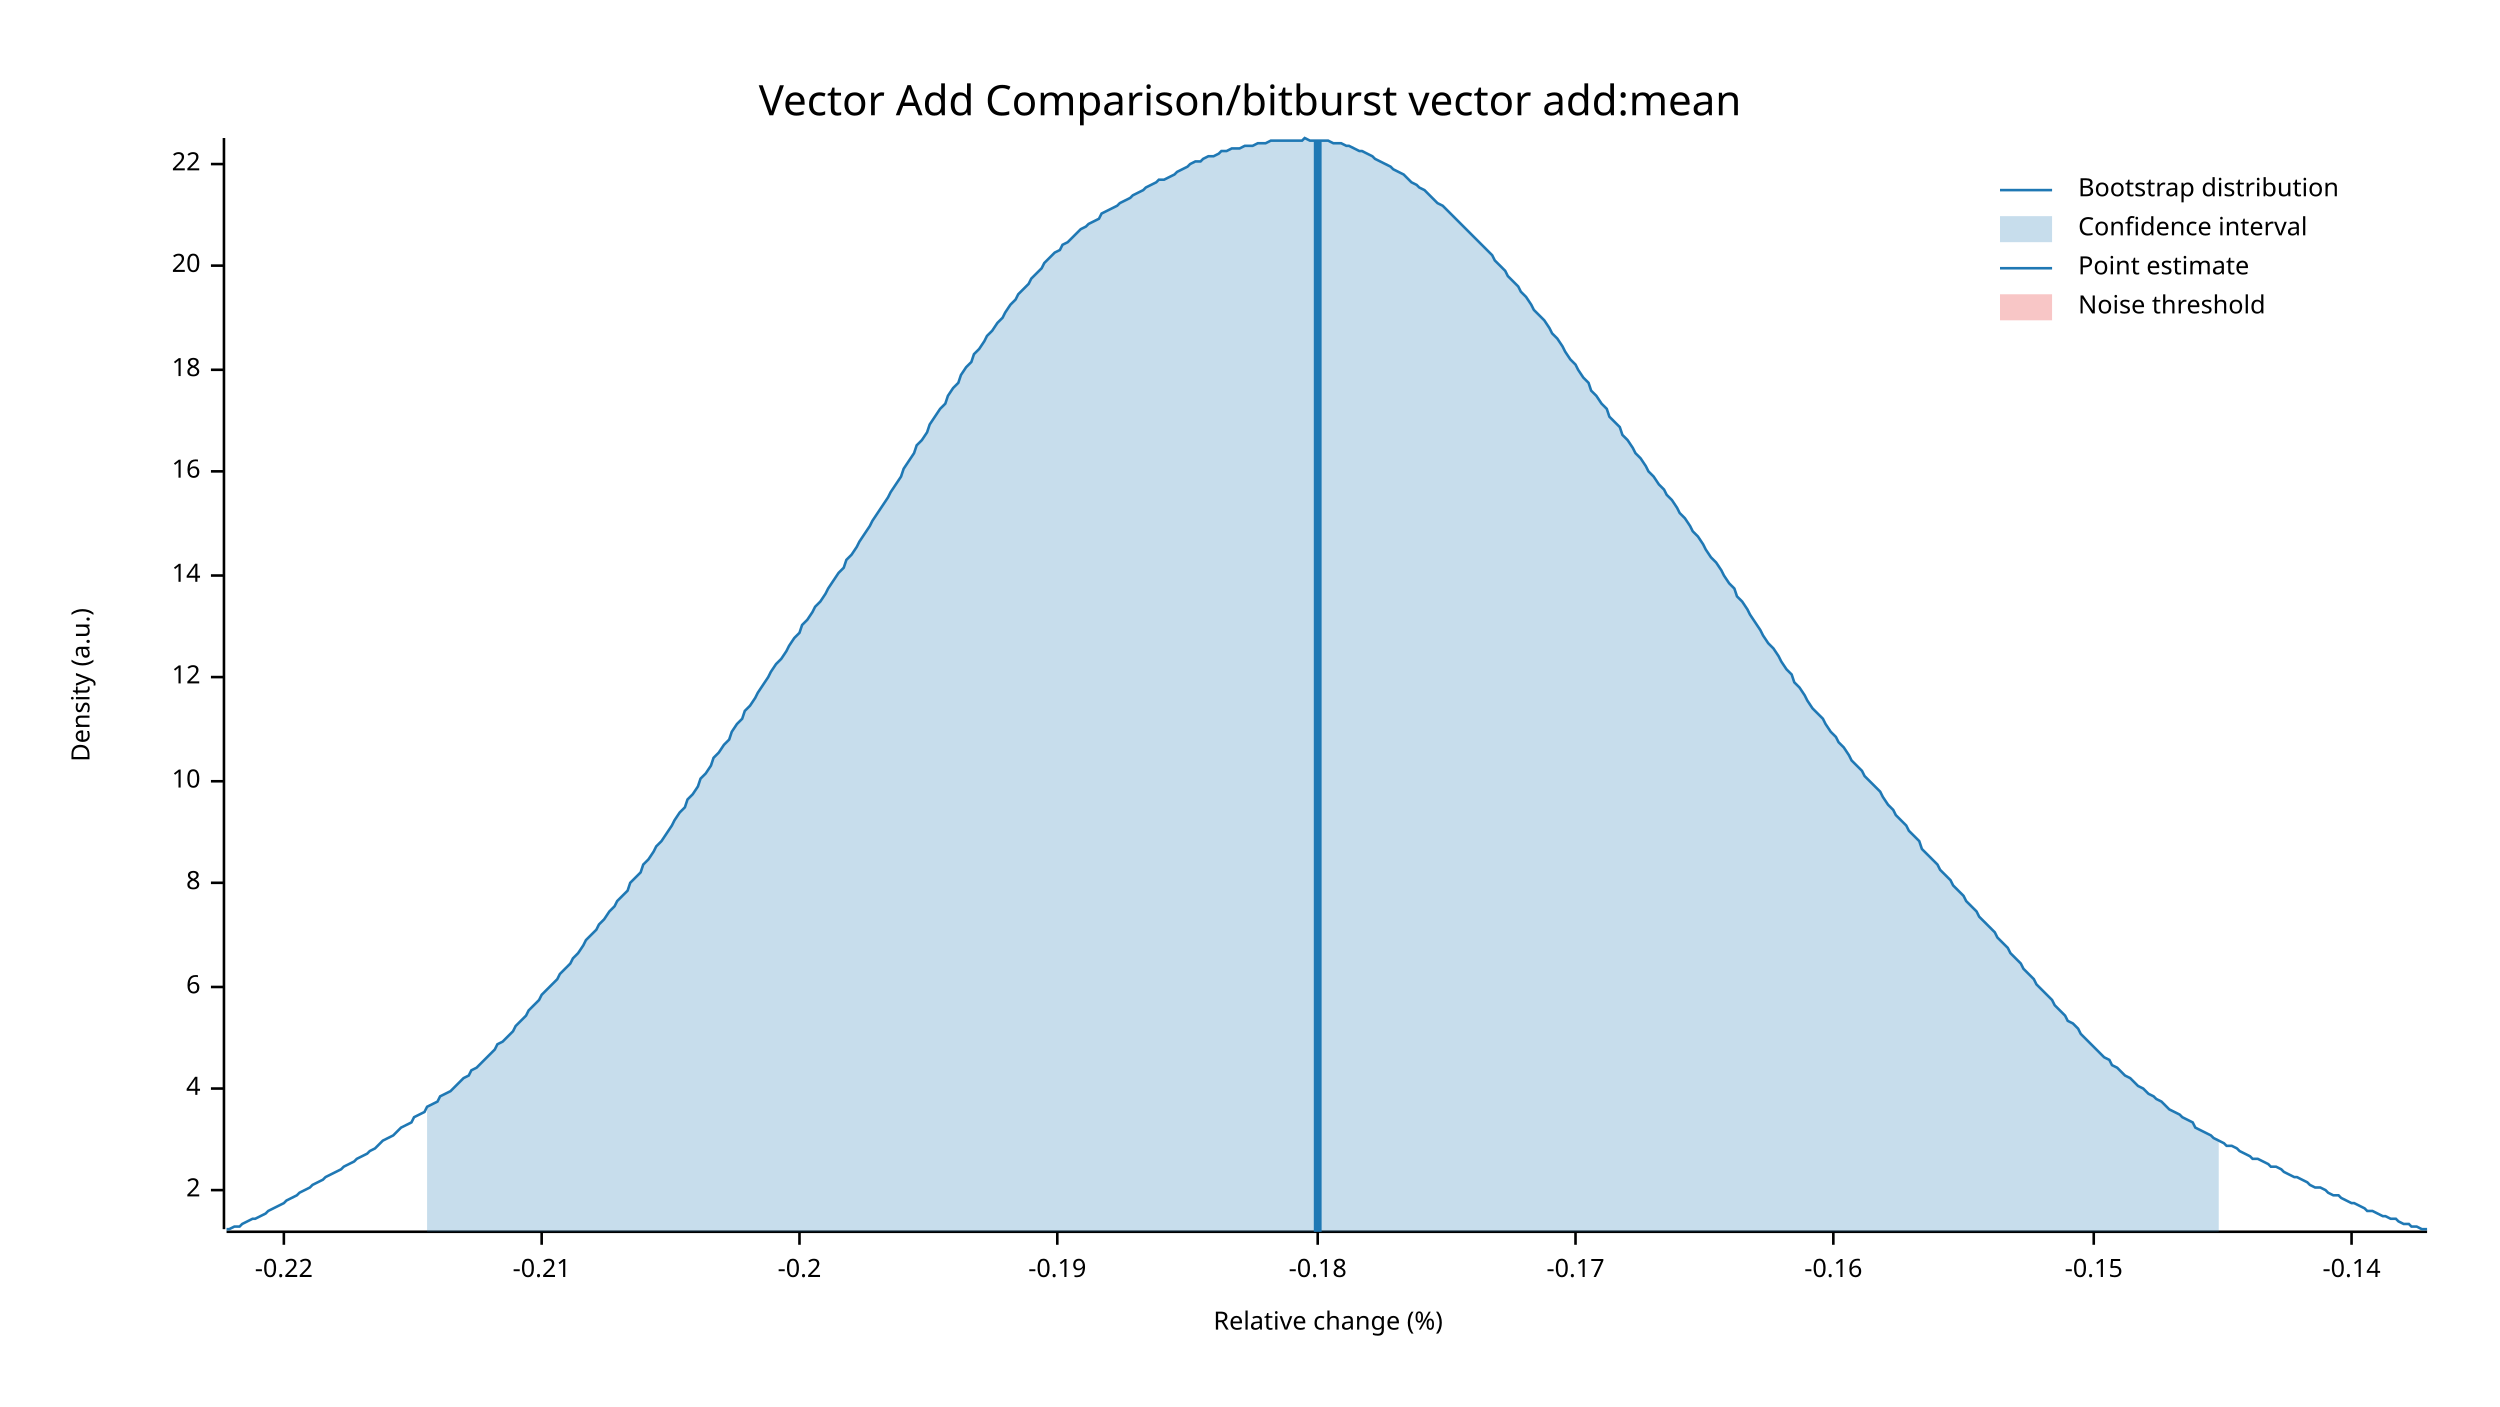
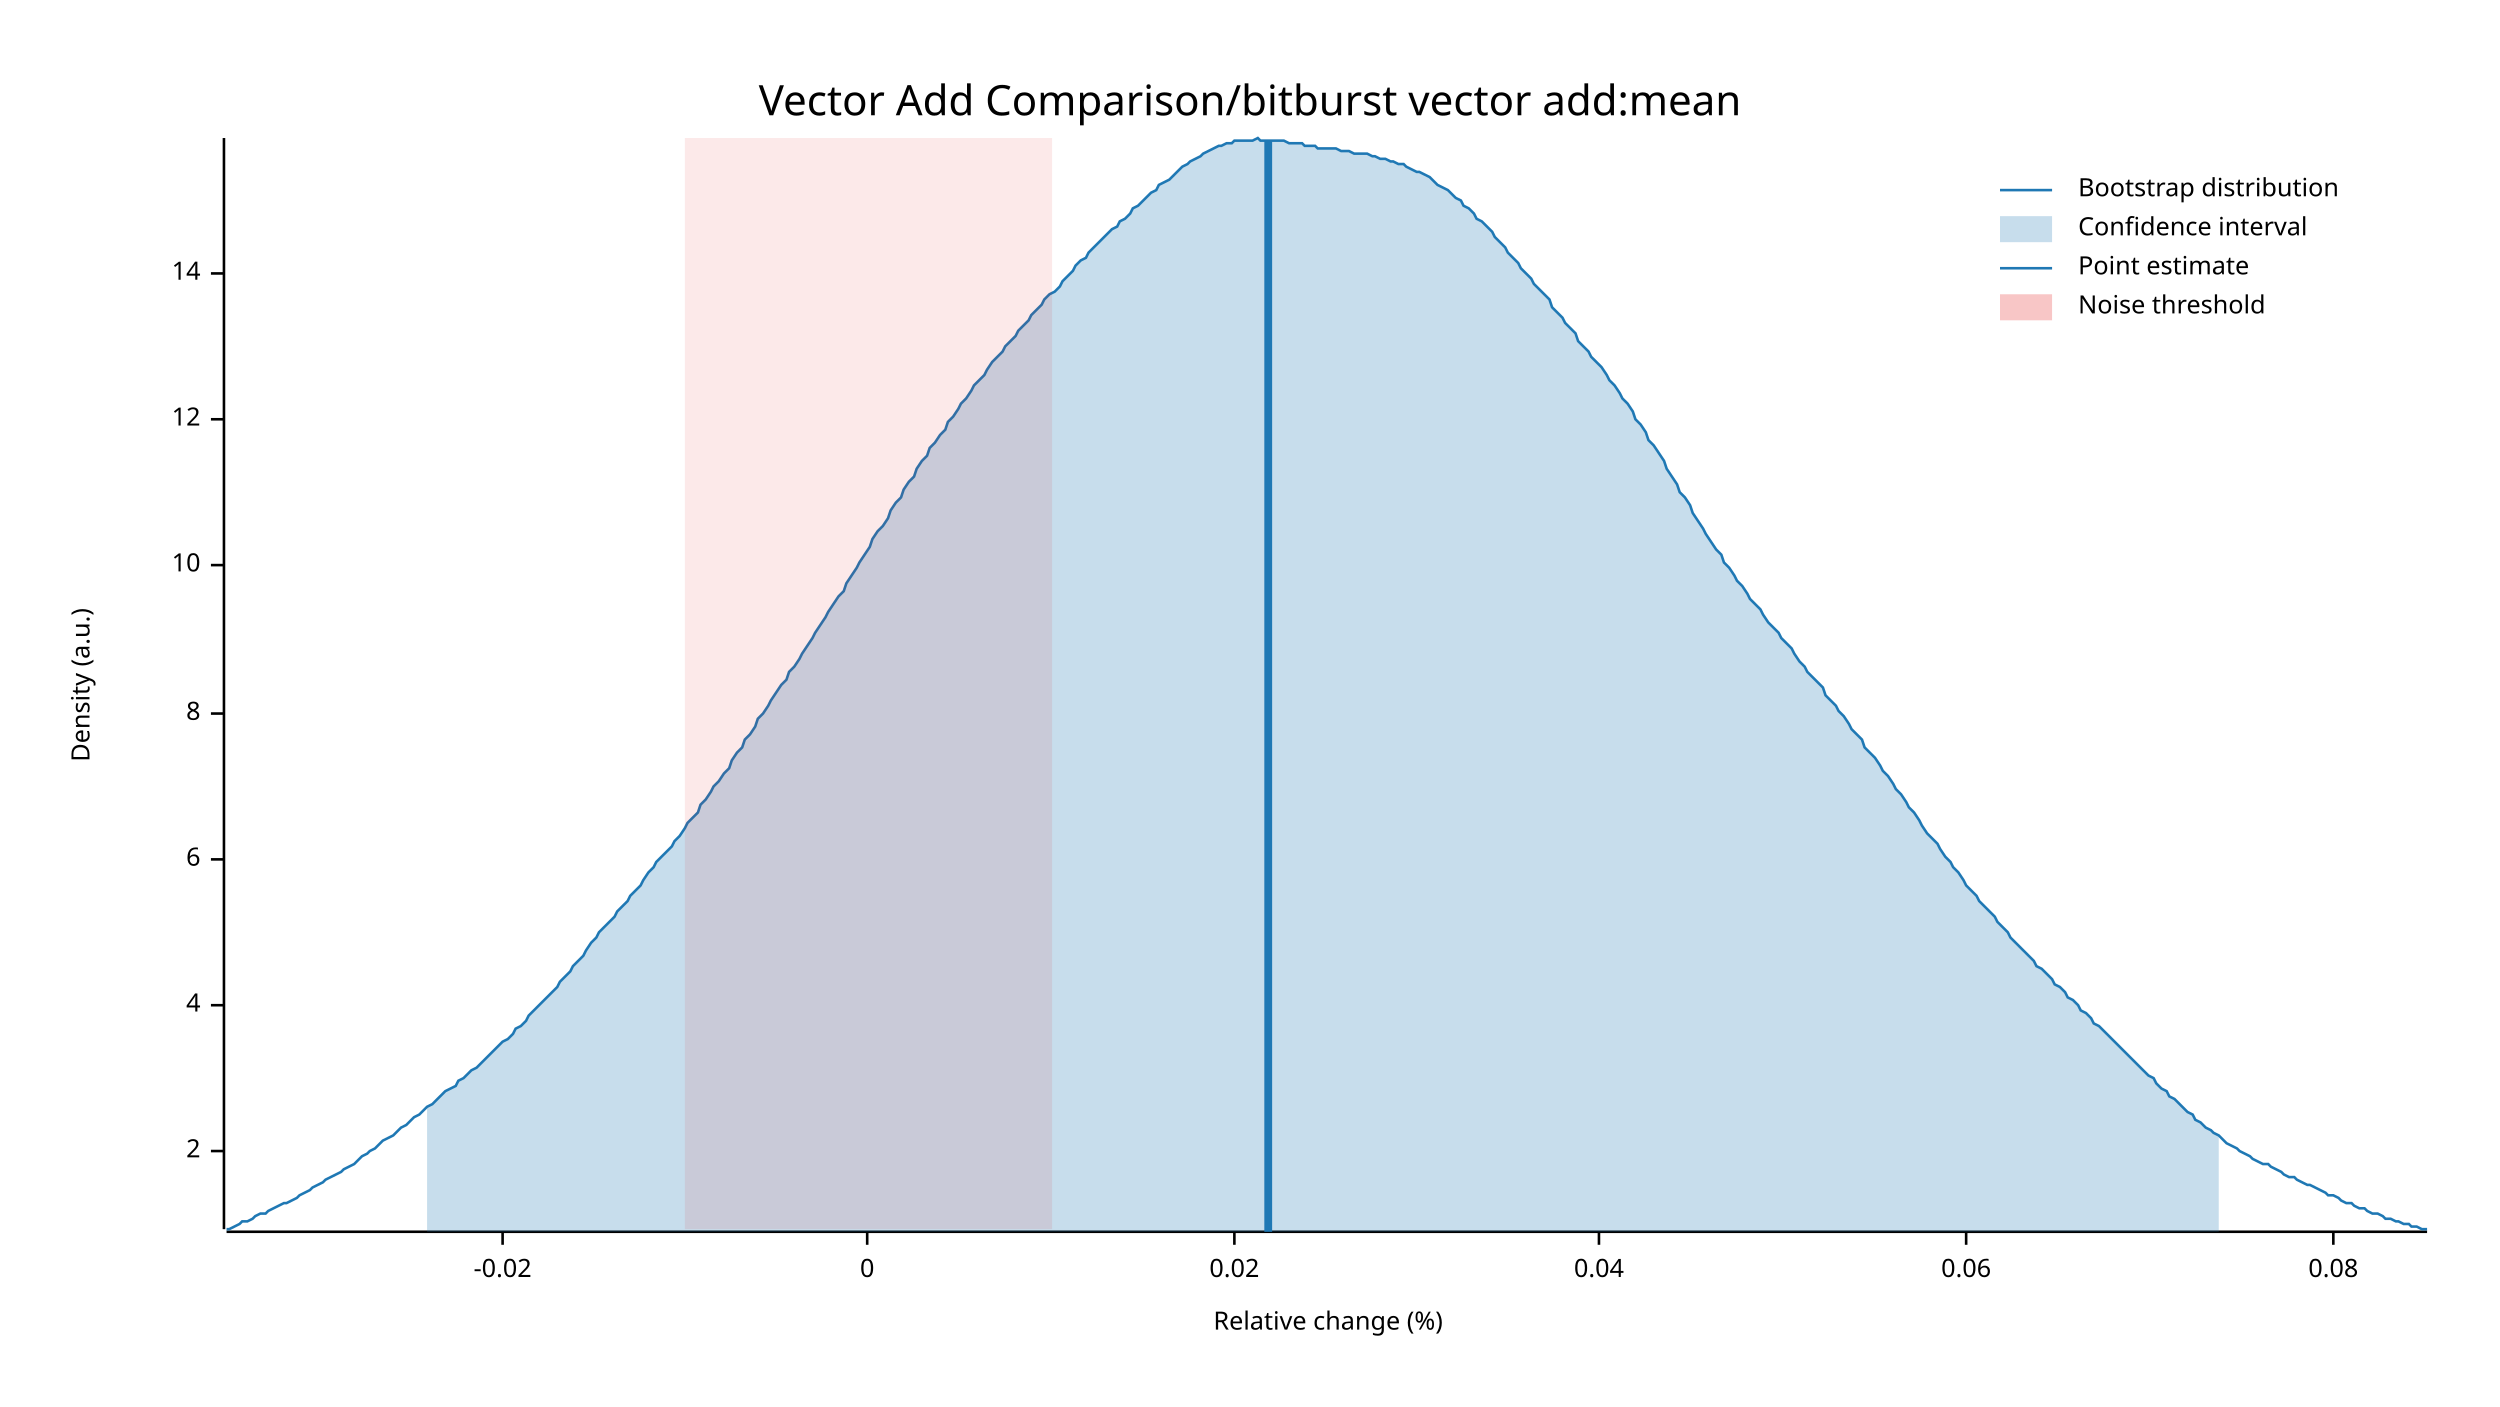
<svg xmlns="http://www.w3.org/2000/svg" width="960" height="540" viewBox="0 0 960 540">
  <text x="480" y="32" dy="0.76em" text-anchor="middle" font-family="sans-serif" font-size="16.129" opacity="1" fill="#000000">
Vector Add Comparison/bitburst vector add:mean
</text>
  <text x="27" y="263" dy="0.76em" text-anchor="middle" font-family="sans-serif" font-size="9.677" opacity="1" fill="#000000" transform="rotate(270, 27, 263)">
Density (a.u.)
</text>
  <text x="510" y="513" dy="-0.5ex" text-anchor="middle" font-family="sans-serif" font-size="9.677" opacity="1" fill="#000000">
Relative change (%)
</text>
  <polyline fill="none" opacity="1" stroke="#000000" stroke-width="1" points="86,53 86,472 " />
-   <text x="77" y="457" dy="0.5ex" text-anchor="end" font-family="sans-serif" font-size="9.677" opacity="1" fill="#000000">
+   <text x="77" y="442" dy="0.5ex" text-anchor="end" font-family="sans-serif" font-size="9.677" opacity="1" fill="#000000">
2
</text>
-   <polyline fill="none" opacity="1" stroke="#000000" stroke-width="1" points="81,457 86,457 " />
-   <text x="77" y="418" dy="0.5ex" text-anchor="end" font-family="sans-serif" font-size="9.677" opacity="1" fill="#000000">
+   <polyline fill="none" opacity="1" stroke="#000000" stroke-width="1" points="81,442 86,442 " />
+   <text x="77" y="386" dy="0.5ex" text-anchor="end" font-family="sans-serif" font-size="9.677" opacity="1" fill="#000000">
4
</text>
-   <polyline fill="none" opacity="1" stroke="#000000" stroke-width="1" points="81,418 86,418 " />
-   <text x="77" y="379" dy="0.5ex" text-anchor="end" font-family="sans-serif" font-size="9.677" opacity="1" fill="#000000">
+   <polyline fill="none" opacity="1" stroke="#000000" stroke-width="1" points="81,386 86,386 " />
+   <text x="77" y="330" dy="0.5ex" text-anchor="end" font-family="sans-serif" font-size="9.677" opacity="1" fill="#000000">
6
</text>
-   <polyline fill="none" opacity="1" stroke="#000000" stroke-width="1" points="81,379 86,379 " />
-   <text x="77" y="339" dy="0.5ex" text-anchor="end" font-family="sans-serif" font-size="9.677" opacity="1" fill="#000000">
+   <polyline fill="none" opacity="1" stroke="#000000" stroke-width="1" points="81,330 86,330 " />
+   <text x="77" y="274" dy="0.5ex" text-anchor="end" font-family="sans-serif" font-size="9.677" opacity="1" fill="#000000">
8
</text>
-   <polyline fill="none" opacity="1" stroke="#000000" stroke-width="1" points="81,339 86,339 " />
-   <text x="77" y="300" dy="0.5ex" text-anchor="end" font-family="sans-serif" font-size="9.677" opacity="1" fill="#000000">
+   <polyline fill="none" opacity="1" stroke="#000000" stroke-width="1" points="81,274 86,274 " />
+   <text x="77" y="217" dy="0.5ex" text-anchor="end" font-family="sans-serif" font-size="9.677" opacity="1" fill="#000000">
10
</text>
-   <polyline fill="none" opacity="1" stroke="#000000" stroke-width="1" points="81,300 86,300 " />
-   <text x="77" y="260" dy="0.5ex" text-anchor="end" font-family="sans-serif" font-size="9.677" opacity="1" fill="#000000">
+   <polyline fill="none" opacity="1" stroke="#000000" stroke-width="1" points="81,217 86,217 " />
+   <text x="77" y="161" dy="0.5ex" text-anchor="end" font-family="sans-serif" font-size="9.677" opacity="1" fill="#000000">
12
</text>
-   <polyline fill="none" opacity="1" stroke="#000000" stroke-width="1" points="81,260 86,260 " />
-   <text x="77" y="221" dy="0.5ex" text-anchor="end" font-family="sans-serif" font-size="9.677" opacity="1" fill="#000000">
+   <polyline fill="none" opacity="1" stroke="#000000" stroke-width="1" points="81,161 86,161 " />
+   <text x="77" y="105" dy="0.5ex" text-anchor="end" font-family="sans-serif" font-size="9.677" opacity="1" fill="#000000">
14
</text>
-   <polyline fill="none" opacity="1" stroke="#000000" stroke-width="1" points="81,221 86,221 " />
-   <text x="77" y="181" dy="0.5ex" text-anchor="end" font-family="sans-serif" font-size="9.677" opacity="1" fill="#000000">
- 16
+   <polyline fill="none" opacity="1" stroke="#000000" stroke-width="1" points="81,105 86,105 " />
+   <polyline fill="none" opacity="1" stroke="#000000" stroke-width="1" points="87,473 932,473 " />
+   <text x="193" y="483" dy="0.76em" text-anchor="middle" font-family="sans-serif" font-size="9.677" opacity="1" fill="#000000">
+ -0.02
</text>
-   <polyline fill="none" opacity="1" stroke="#000000" stroke-width="1" points="81,181 86,181 " />
-   <text x="77" y="142" dy="0.5ex" text-anchor="end" font-family="sans-serif" font-size="9.677" opacity="1" fill="#000000">
- 18
+   <polyline fill="none" opacity="1" stroke="#000000" stroke-width="1" points="193,473 193,478 " />
+   <text x="333" y="483" dy="0.76em" text-anchor="middle" font-family="sans-serif" font-size="9.677" opacity="1" fill="#000000">
+ 0
</text>
-   <polyline fill="none" opacity="1" stroke="#000000" stroke-width="1" points="81,142 86,142 " />
-   <text x="77" y="102" dy="0.5ex" text-anchor="end" font-family="sans-serif" font-size="9.677" opacity="1" fill="#000000">
- 20
+   <polyline fill="none" opacity="1" stroke="#000000" stroke-width="1" points="333,473 333,478 " />
+   <text x="474" y="483" dy="0.76em" text-anchor="middle" font-family="sans-serif" font-size="9.677" opacity="1" fill="#000000">
+ 0.02
</text>
-   <polyline fill="none" opacity="1" stroke="#000000" stroke-width="1" points="81,102 86,102 " />
-   <text x="77" y="63" dy="0.5ex" text-anchor="end" font-family="sans-serif" font-size="9.677" opacity="1" fill="#000000">
- 22
+   <polyline fill="none" opacity="1" stroke="#000000" stroke-width="1" points="474,473 474,478 " />
+   <text x="614" y="483" dy="0.76em" text-anchor="middle" font-family="sans-serif" font-size="9.677" opacity="1" fill="#000000">
+ 0.04
</text>
-   <polyline fill="none" opacity="1" stroke="#000000" stroke-width="1" points="81,63 86,63 " />
-   <polyline fill="none" opacity="1" stroke="#000000" stroke-width="1" points="87,473 932,473 " />
-   <text x="109" y="483" dy="0.76em" text-anchor="middle" font-family="sans-serif" font-size="9.677" opacity="1" fill="#000000">
- -0.22
+   <polyline fill="none" opacity="1" stroke="#000000" stroke-width="1" points="614,473 614,478 " />
+   <text x="755" y="483" dy="0.76em" text-anchor="middle" font-family="sans-serif" font-size="9.677" opacity="1" fill="#000000">
+ 0.06
</text>
-   <polyline fill="none" opacity="1" stroke="#000000" stroke-width="1" points="109,473 109,478 " />
-   <text x="208" y="483" dy="0.76em" text-anchor="middle" font-family="sans-serif" font-size="9.677" opacity="1" fill="#000000">
- -0.21
+   <polyline fill="none" opacity="1" stroke="#000000" stroke-width="1" points="755,473 755,478 " />
+   <text x="896" y="483" dy="0.76em" text-anchor="middle" font-family="sans-serif" font-size="9.677" opacity="1" fill="#000000">
+ 0.08
</text>
-   <polyline fill="none" opacity="1" stroke="#000000" stroke-width="1" points="208,473 208,478 " />
-   <text x="307" y="483" dy="0.76em" text-anchor="middle" font-family="sans-serif" font-size="9.677" opacity="1" fill="#000000">
- -0.2
- </text>
-   <polyline fill="none" opacity="1" stroke="#000000" stroke-width="1" points="307,473 307,478 " />
-   <text x="406" y="483" dy="0.76em" text-anchor="middle" font-family="sans-serif" font-size="9.677" opacity="1" fill="#000000">
- -0.19
- </text>
-   <polyline fill="none" opacity="1" stroke="#000000" stroke-width="1" points="406,473 406,478 " />
-   <text x="506" y="483" dy="0.76em" text-anchor="middle" font-family="sans-serif" font-size="9.677" opacity="1" fill="#000000">
- -0.18
- </text>
-   <polyline fill="none" opacity="1" stroke="#000000" stroke-width="1" points="506,473 506,478 " />
-   <text x="605" y="483" dy="0.76em" text-anchor="middle" font-family="sans-serif" font-size="9.677" opacity="1" fill="#000000">
- -0.17
- </text>
-   <polyline fill="none" opacity="1" stroke="#000000" stroke-width="1" points="605,473 605,478 " />
-   <text x="704" y="483" dy="0.76em" text-anchor="middle" font-family="sans-serif" font-size="9.677" opacity="1" fill="#000000">
- -0.16
- </text>
-   <polyline fill="none" opacity="1" stroke="#000000" stroke-width="1" points="704,473 704,478 " />
-   <text x="804" y="483" dy="0.76em" text-anchor="middle" font-family="sans-serif" font-size="9.677" opacity="1" fill="#000000">
- -0.15
- </text>
-   <polyline fill="none" opacity="1" stroke="#000000" stroke-width="1" points="804,473 804,478 " />
-   <text x="903" y="483" dy="0.76em" text-anchor="middle" font-family="sans-serif" font-size="9.677" opacity="1" fill="#000000">
- -0.14
- </text>
-   <polyline fill="none" opacity="1" stroke="#000000" stroke-width="1" points="903,473 903,478 " />
-   <polyline fill="none" opacity="1" stroke="#1F78B4" stroke-width="1" points="87,472 88,472 90,471 92,471 93,470 95,469 97,468 98,468 100,467 102,466 103,465 105,464 107,463 109,462 110,461 112,460 114,459 115,458 117,457 119,456 120,455 122,454 124,453 125,452 127,451 129,450 131,449 132,448 134,447 136,446 137,445 139,444 141,443 142,442 144,441 146,439 147,438 149,437 151,436 153,434 154,433 156,432 158,431 159,429 161,428 163,427 164,425 166,424 168,423 169,421 171,420 173,419 175,417 176,416 178,414 180,413 181,411 183,410 185,408 186,407 188,405 190,403 191,401 193,400 195,398 197,396 198,394 200,392 202,390 203,388 205,386 207,384 208,382 210,380 212,378 214,376 215,374 217,372 219,370 220,368 222,366 224,363 225,361 227,359 229,357 230,355 232,353 234,350 236,348 237,346 239,344 241,342 242,339 244,337 246,335 247,332 249,330 251,327 252,325 254,323 256,320 258,317 259,315 261,312 263,310 264,307 266,305 268,302 269,299 271,297 273,294 274,291 276,289 278,286 280,284 281,281 283,278 285,276 286,273 288,271 290,268 291,266 293,263 295,260 296,258 298,255 300,253 302,250 303,248 305,245 307,243 308,240 310,238 312,235 313,233 315,231 317,228 318,226 320,223 322,220 324,218 325,215 327,213 329,210 330,208 332,205 334,202 335,200 337,197 339,194 341,191 342,189 344,186 346,183 347,180 349,177 351,174 352,171 354,169 356,166 357,163 359,160 361,157 363,155 364,152 366,149 368,147 369,144 371,141 373,139 374,136 376,134 378,131 379,129 381,127 383,124 385,122 386,120 388,117 390,115 391,113 393,111 395,109 396,107 398,105 400,103 401,101 403,99 405,97 407,96 408,94 410,93 412,91 413,90 415,88 417,87 418,86 420,85 422,84 423,82 425,81 427,80 429,79 430,78 432,77 434,76 435,75 437,74 439,73 440,72 442,71 444,70 445,69 447,69 449,68 451,67 452,66 454,65 456,64 457,63 459,62 461,62 462,61 464,60 466,60 468,59 469,58 471,58 473,57 474,57 476,57 478,56 479,56 481,56 483,55 484,55 486,55 488,54 490,54 491,54 493,54 495,54 496,54 498,54 500,54 501,53 503,54 505,54 506,54 508,54 510,54 512,55 513,55 515,55 517,56 518,56 520,57 522,58 523,58 525,59 527,60 528,61 530,62 532,63 534,64 535,65 537,66 539,67 540,68 542,70 544,71 545,72 547,73 549,75 550,76 552,78 554,79 556,81 557,82 559,84 561,86 562,87 564,89 566,91 567,92 569,94 571,96 573,98 574,100 576,102 578,104 579,106 581,108 583,110 584,112 586,114 588,117 589,119 591,121 593,123 595,126 596,128 598,130 600,133 601,135 603,138 605,140 606,142 608,145 610,147 611,150 613,152 615,155 617,157 618,160 620,162 622,164 623,167 625,169 627,172 628,174 630,176 632,179 633,181 635,183 637,186 639,188 640,190 642,192 644,195 645,197 647,199 649,202 650,204 652,206 654,209 655,211 657,214 659,216 661,219 662,221 664,224 666,226 667,229 669,231 671,234 672,236 674,239 676,242 677,244 679,247 681,249 683,252 684,254 686,257 688,259 689,262 691,264 693,267 694,269 696,272 698,274 700,276 701,278 703,281 705,283 706,285 708,287 710,290 711,292 713,294 715,296 716,298 718,300 720,302 722,304 723,306 725,309 727,311 728,313 730,315 732,317 733,319 735,321 737,323 738,326 740,328 742,330 744,332 745,334 747,336 749,338 750,340 752,342 754,344 755,346 757,348 759,350 760,352 762,354 764,356 766,358 767,360 769,362 771,364 772,366 774,368 776,370 777,372 779,374 781,376 782,378 784,380 786,382 788,384 789,386 791,388 793,390 794,392 796,393 798,395 799,397 801,399 803,401 804,402 806,404 808,406 810,407 811,409 813,410 815,412 816,413 818,414 820,416 821,417 823,418 825,420 827,421 828,422 830,423 832,425 833,426 835,427 837,428 838,429 840,430 842,431 843,433 845,434 847,435 849,436 850,437 852,438 854,439 855,440 857,440 859,441 860,442 862,443 864,444 865,445 867,445 869,446 871,447 872,448 874,448 876,449 877,450 879,451 881,452 882,452 884,453 886,454 887,455 889,456 891,456 893,457 894,458 896,459 898,459 899,460 901,461 903,462 904,462 906,463 908,464 909,465 911,465 913,466 915,467 916,467 918,468 920,468 921,469 923,470 925,470 926,471 928,471 930,472 932,472 " />
-   <polygon opacity="0.25" fill="#1F78B4" points="164,425 166,424 168,423 169,421 171,420 173,419 175,417 176,416 178,414 180,413 181,411 183,410 185,408 186,407 188,405 190,403 191,401 193,400 195,398 197,396 198,394 200,392 202,390 203,388 205,386 207,384 208,382 210,380 212,378 214,376 215,374 217,372 219,370 220,368 222,366 224,363 225,361 227,359 229,357 230,355 232,353 234,350 236,348 237,346 239,344 241,342 242,339 244,337 246,335 247,332 249,330 251,327 252,325 254,323 256,320 258,317 259,315 261,312 263,310 264,307 266,305 268,302 269,299 271,297 273,294 274,291 276,289 278,286 280,284 281,281 283,278 285,276 286,273 288,271 290,268 291,266 293,263 295,260 296,258 298,255 300,253 302,250 303,248 305,245 307,243 308,240 310,238 312,235 313,233 315,231 317,228 318,226 320,223 322,220 324,218 325,215 327,213 329,210 330,208 332,205 334,202 335,200 337,197 339,194 341,191 342,189 344,186 346,183 347,180 349,177 351,174 352,171 354,169 356,166 357,163 359,160 361,157 363,155 364,152 366,149 368,147 369,144 371,141 373,139 374,136 376,134 378,131 379,129 381,127 383,124 385,122 386,120 388,117 390,115 391,113 393,111 395,109 396,107 398,105 400,103 401,101 403,99 405,97 407,96 408,94 410,93 412,91 413,90 415,88 417,87 418,86 420,85 422,84 423,82 425,81 427,80 429,79 430,78 432,77 434,76 435,75 437,74 439,73 440,72 442,71 444,70 445,69 447,69 449,68 451,67 452,66 454,65 456,64 457,63 459,62 461,62 462,61 464,60 466,60 468,59 469,58 471,58 473,57 474,57 476,57 478,56 479,56 481,56 483,55 484,55 486,55 488,54 490,54 491,54 493,54 495,54 496,54 498,54 500,54 501,53 503,54 505,54 506,54 508,54 510,54 512,55 513,55 515,55 517,56 518,56 520,57 522,58 523,58 525,59 527,60 528,61 530,62 532,63 534,64 535,65 537,66 539,67 540,68 542,70 544,71 545,72 547,73 549,75 550,76 552,78 554,79 556,81 557,82 559,84 561,86 562,87 564,89 566,91 567,92 569,94 571,96 573,98 574,100 576,102 578,104 579,106 581,108 583,110 584,112 586,114 588,117 589,119 591,121 593,123 595,126 596,128 598,130 600,133 601,135 603,138 605,140 606,142 608,145 610,147 611,150 613,152 615,155 617,157 618,160 620,162 622,164 623,167 625,169 627,172 628,174 630,176 632,179 633,181 635,183 637,186 639,188 640,190 642,192 644,195 645,197 647,199 649,202 650,204 652,206 654,209 655,211 657,214 659,216 661,219 662,221 664,224 666,226 667,229 669,231 671,234 672,236 674,239 676,242 677,244 679,247 681,249 683,252 684,254 686,257 688,259 689,262 691,264 693,267 694,269 696,272 698,274 700,276 701,278 703,281 705,283 706,285 708,287 710,290 711,292 713,294 715,296 716,298 718,300 720,302 722,304 723,306 725,309 727,311 728,313 730,315 732,317 733,319 735,321 737,323 738,326 740,328 742,330 744,332 745,334 747,336 749,338 750,340 752,342 754,344 755,346 757,348 759,350 760,352 762,354 764,356 766,358 767,360 769,362 771,364 772,366 774,368 776,370 777,372 779,374 781,376 782,378 784,380 786,382 788,384 789,386 791,388 793,390 794,392 796,393 798,395 799,397 801,399 803,401 804,402 806,404 808,406 810,407 811,409 813,410 815,412 816,413 818,414 820,416 821,417 823,418 825,420 827,421 828,422 830,423 832,425 833,426 835,427 837,428 838,429 840,430 842,431 843,433 845,434 847,435 849,436 850,437 852,438 852,473 164,473 " />
-   <polyline fill="none" opacity="1" stroke="#1F78B4" stroke-width="3" points="506,473 506,54 " />
-   <rect x="509" y="53" width="0" height="419" opacity="0.1" fill="#E31A1C" stroke="none" />
+   <polyline fill="none" opacity="1" stroke="#000000" stroke-width="1" points="896,473 896,478 " />
+   <polyline fill="none" opacity="1" stroke="#1F78B4" stroke-width="1" points="87,472 88,472 90,471 92,470 93,469 95,469 97,468 98,467 100,466 102,466 103,465 105,464 107,463 109,462 110,462 112,461 114,460 115,459 117,458 119,457 120,456 122,455 124,454 125,453 127,452 129,451 131,450 132,449 134,448 136,447 137,446 139,444 141,443 142,442 144,441 146,439 147,438 149,437 151,436 153,434 154,433 156,432 158,430 159,429 161,428 163,426 164,425 166,424 168,422 169,421 171,419 173,418 175,417 176,415 178,414 180,412 181,411 183,410 185,408 186,407 188,405 190,403 191,402 193,400 195,399 197,397 198,395 200,394 202,392 203,390 205,388 207,386 208,385 210,383 212,381 214,379 215,377 217,375 219,373 220,371 222,369 224,367 225,365 227,362 229,360 230,358 232,356 234,354 236,352 237,350 239,348 241,346 242,344 244,342 246,340 247,338 249,335 251,333 252,331 254,329 256,327 258,325 259,323 261,321 263,318 264,316 266,314 268,312 269,309 271,307 273,304 274,302 276,300 278,297 280,295 281,292 283,289 285,287 286,284 288,282 290,279 291,276 293,274 295,271 296,269 298,266 300,263 302,261 303,258 305,256 307,253 308,251 310,248 312,245 313,243 315,240 317,237 318,235 320,232 322,229 324,227 325,224 327,221 329,218 330,216 332,213 334,210 335,207 337,204 339,202 341,199 342,196 344,193 346,191 347,188 349,185 351,183 352,180 354,177 356,175 357,172 359,170 361,167 363,165 364,162 366,160 368,157 369,155 371,153 373,150 374,148 376,146 378,144 379,142 381,139 383,137 385,135 386,133 388,131 390,129 391,127 393,125 395,123 396,121 398,119 400,117 401,115 403,113 405,112 407,110 408,108 410,106 412,104 413,102 415,100 417,99 418,97 420,95 422,93 423,92 425,90 427,88 429,87 430,85 432,84 434,82 435,80 437,79 439,77 440,76 442,74 444,73 445,71 447,70 449,69 451,67 452,66 454,64 456,63 457,62 459,61 461,60 462,59 464,58 466,57 468,56 469,56 471,55 473,55 474,54 476,54 478,54 479,54 481,54 483,53 484,54 486,54 488,54 490,54 491,54 493,54 495,55 496,55 498,55 500,55 501,56 503,56 505,56 506,57 508,57 510,57 512,57 513,57 515,58 517,58 518,58 520,59 522,59 523,59 525,59 527,60 528,60 530,61 532,61 534,62 535,62 537,63 539,63 540,64 542,65 544,66 545,66 547,67 549,68 550,69 552,71 554,72 556,73 557,74 559,76 561,77 562,79 564,80 566,82 567,84 569,85 571,87 573,89 574,91 576,93 578,95 579,97 581,99 583,101 584,103 586,105 588,107 589,109 591,111 593,113 595,115 596,118 598,120 600,122 601,124 603,126 605,128 606,131 608,133 610,135 611,137 613,139 615,141 617,144 618,146 620,148 622,151 623,153 625,155 627,158 628,161 630,163 632,166 633,169 635,171 637,174 639,177 640,180 642,183 644,186 645,189 647,191 649,194 650,197 652,200 654,203 655,205 657,208 659,211 661,213 662,216 664,218 666,221 667,223 669,225 671,228 672,230 674,232 676,234 677,236 679,239 681,241 683,243 684,245 686,247 688,249 689,251 691,254 693,256 694,258 696,260 698,262 700,264 701,267 703,269 705,271 706,273 708,275 710,278 711,280 713,282 715,284 716,287 718,289 720,291 722,294 723,296 725,298 727,301 728,303 730,305 732,308 733,310 735,312 737,315 738,317 740,320 742,322 744,324 745,326 747,329 749,331 750,333 752,335 754,338 755,340 757,342 759,344 760,346 762,348 764,350 766,352 767,354 769,356 771,358 772,360 774,362 776,364 777,365 779,367 781,369 782,371 784,372 786,374 788,376 789,378 791,379 793,381 794,383 796,384 798,386 799,388 801,389 803,391 804,393 806,394 808,396 810,398 811,399 813,401 815,403 816,404 818,406 820,408 821,409 823,411 825,413 827,414 828,416 830,418 832,419 833,421 835,422 837,424 838,425 840,427 842,428 843,430 845,431 847,433 849,434 850,435 852,436 854,438 855,439 857,440 859,441 860,442 862,443 864,444 865,445 867,446 869,447 871,447 872,448 874,449 876,450 877,451 879,452 881,452 882,453 884,454 886,455 887,455 889,456 891,457 893,458 894,459 896,459 898,460 899,461 901,462 903,462 904,463 906,464 908,464 909,465 911,466 913,466 915,467 916,468 918,468 920,469 921,469 923,470 925,470 926,471 928,471 930,472 932,472 " />
+   <polygon opacity="0.25" fill="#1F78B4" points="164,425 166,424 168,422 169,421 171,419 173,418 175,417 176,415 178,414 180,412 181,411 183,410 185,408 186,407 188,405 190,403 191,402 193,400 195,399 197,397 198,395 200,394 202,392 203,390 205,388 207,386 208,385 210,383 212,381 214,379 215,377 217,375 219,373 220,371 222,369 224,367 225,365 227,362 229,360 230,358 232,356 234,354 236,352 237,350 239,348 241,346 242,344 244,342 246,340 247,338 249,335 251,333 252,331 254,329 256,327 258,325 259,323 261,321 263,318 264,316 266,314 268,312 269,309 271,307 273,304 274,302 276,300 278,297 280,295 281,292 283,289 285,287 286,284 288,282 290,279 291,276 293,274 295,271 296,269 298,266 300,263 302,261 303,258 305,256 307,253 308,251 310,248 312,245 313,243 315,240 317,237 318,235 320,232 322,229 324,227 325,224 327,221 329,218 330,216 332,213 334,210 335,207 337,204 339,202 341,199 342,196 344,193 346,191 347,188 349,185 351,183 352,180 354,177 356,175 357,172 359,170 361,167 363,165 364,162 366,160 368,157 369,155 371,153 373,150 374,148 376,146 378,144 379,142 381,139 383,137 385,135 386,133 388,131 390,129 391,127 393,125 395,123 396,121 398,119 400,117 401,115 403,113 405,112 407,110 408,108 410,106 412,104 413,102 415,100 417,99 418,97 420,95 422,93 423,92 425,90 427,88 429,87 430,85 432,84 434,82 435,80 437,79 439,77 440,76 442,74 444,73 445,71 447,70 449,69 451,67 452,66 454,64 456,63 457,62 459,61 461,60 462,59 464,58 466,57 468,56 469,56 471,55 473,55 474,54 476,54 478,54 479,54 481,54 483,53 484,54 486,54 488,54 490,54 491,54 493,54 495,55 496,55 498,55 500,55 501,56 503,56 505,56 506,57 508,57 510,57 512,57 513,57 515,58 517,58 518,58 520,59 522,59 523,59 525,59 527,60 528,60 530,61 532,61 534,62 535,62 537,63 539,63 540,64 542,65 544,66 545,66 547,67 549,68 550,69 552,71 554,72 556,73 557,74 559,76 561,77 562,79 564,80 566,82 567,84 569,85 571,87 573,89 574,91 576,93 578,95 579,97 581,99 583,101 584,103 586,105 588,107 589,109 591,111 593,113 595,115 596,118 598,120 600,122 601,124 603,126 605,128 606,131 608,133 610,135 611,137 613,139 615,141 617,144 618,146 620,148 622,151 623,153 625,155 627,158 628,161 630,163 632,166 633,169 635,171 637,174 639,177 640,180 642,183 644,186 645,189 647,191 649,194 650,197 652,200 654,203 655,205 657,208 659,211 661,213 662,216 664,218 666,221 667,223 669,225 671,228 672,230 674,232 676,234 677,236 679,239 681,241 683,243 684,245 686,247 688,249 689,251 691,254 693,256 694,258 696,260 698,262 700,264 701,267 703,269 705,271 706,273 708,275 710,278 711,280 713,282 715,284 716,287 718,289 720,291 722,294 723,296 725,298 727,301 728,303 730,305 732,308 733,310 735,312 737,315 738,317 740,320 742,322 744,324 745,326 747,329 749,331 750,333 752,335 754,338 755,340 757,342 759,344 760,346 762,348 764,350 766,352 767,354 769,356 771,358 772,360 774,362 776,364 777,365 779,367 781,369 782,371 784,372 786,374 788,376 789,378 791,379 793,381 794,383 796,384 798,386 799,388 801,389 803,391 804,393 806,394 808,396 810,398 811,399 813,401 815,403 816,404 818,406 820,408 821,409 823,411 825,413 827,414 828,416 830,418 832,419 833,421 835,422 837,424 838,425 840,427 842,428 843,430 845,431 847,433 849,434 850,435 852,436 852,473 164,473 " />
+   <polyline fill="none" opacity="1" stroke="#1F78B4" stroke-width="3" points="487,473 487,54 " />
+   <rect x="263" y="53" width="141" height="419" opacity="0.1" fill="#E31A1C" stroke="none" />
  <text x="798" y="68" dy="0.76em" text-anchor="start" font-family="sans-serif" font-size="9.677" opacity="1" fill="#000000">
Bootstrap distribution
</text>
  <text x="798" y="83" dy="0.76em" text-anchor="start" font-family="sans-serif" font-size="9.677" opacity="1" fill="#000000">
Confidence interval
</text>
  <text x="798" y="98" dy="0.76em" text-anchor="start" font-family="sans-serif" font-size="9.677" opacity="1" fill="#000000">
Point estimate
</text>
  <text x="798" y="113" dy="0.76em" text-anchor="start" font-family="sans-serif" font-size="9.677" opacity="1" fill="#000000">
Noise threshold
</text>
  <polyline fill="none" opacity="1" stroke="#1F78B4" stroke-width="1" points="768,73 788,73 " />
  <rect x="768" y="83" width="20" height="10" opacity="0.25" fill="#1F78B4" stroke="none" />
  <polyline fill="none" opacity="1" stroke="#1F78B4" stroke-width="1" points="768,103 788,103 " />
  <rect x="768" y="113" width="20" height="10" opacity="0.25" fill="#E31A1C" stroke="none" />
</svg>
